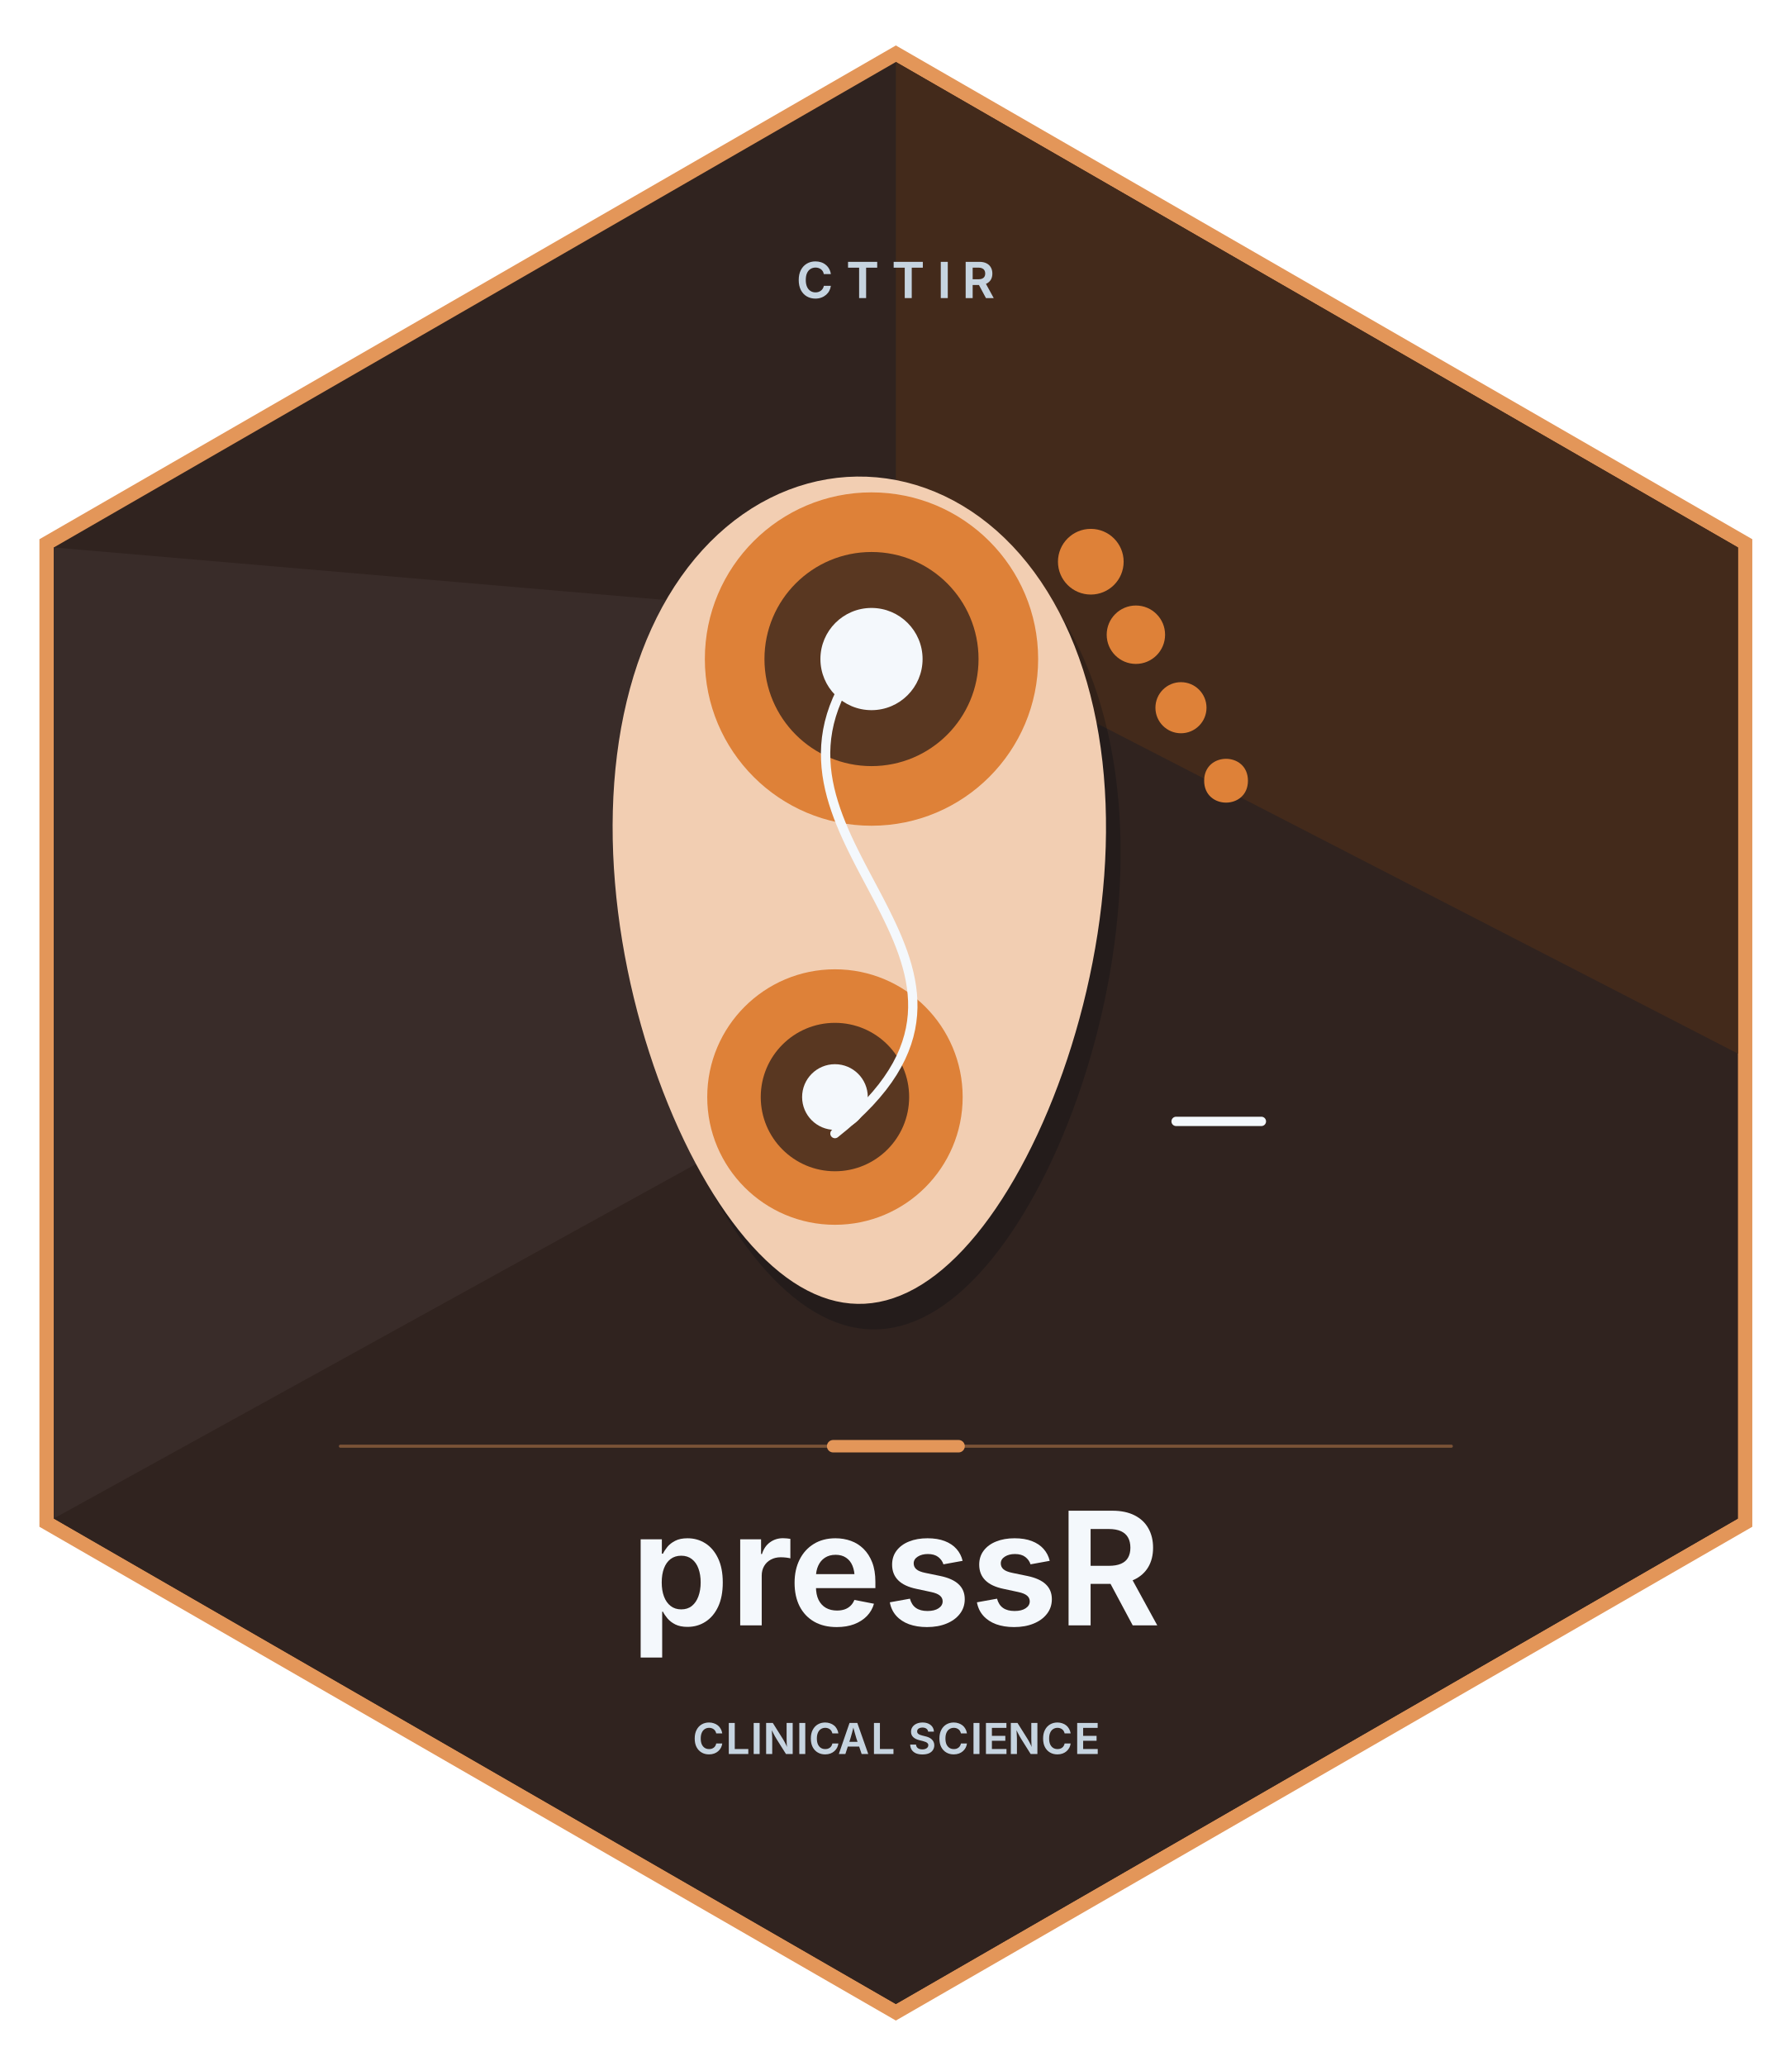
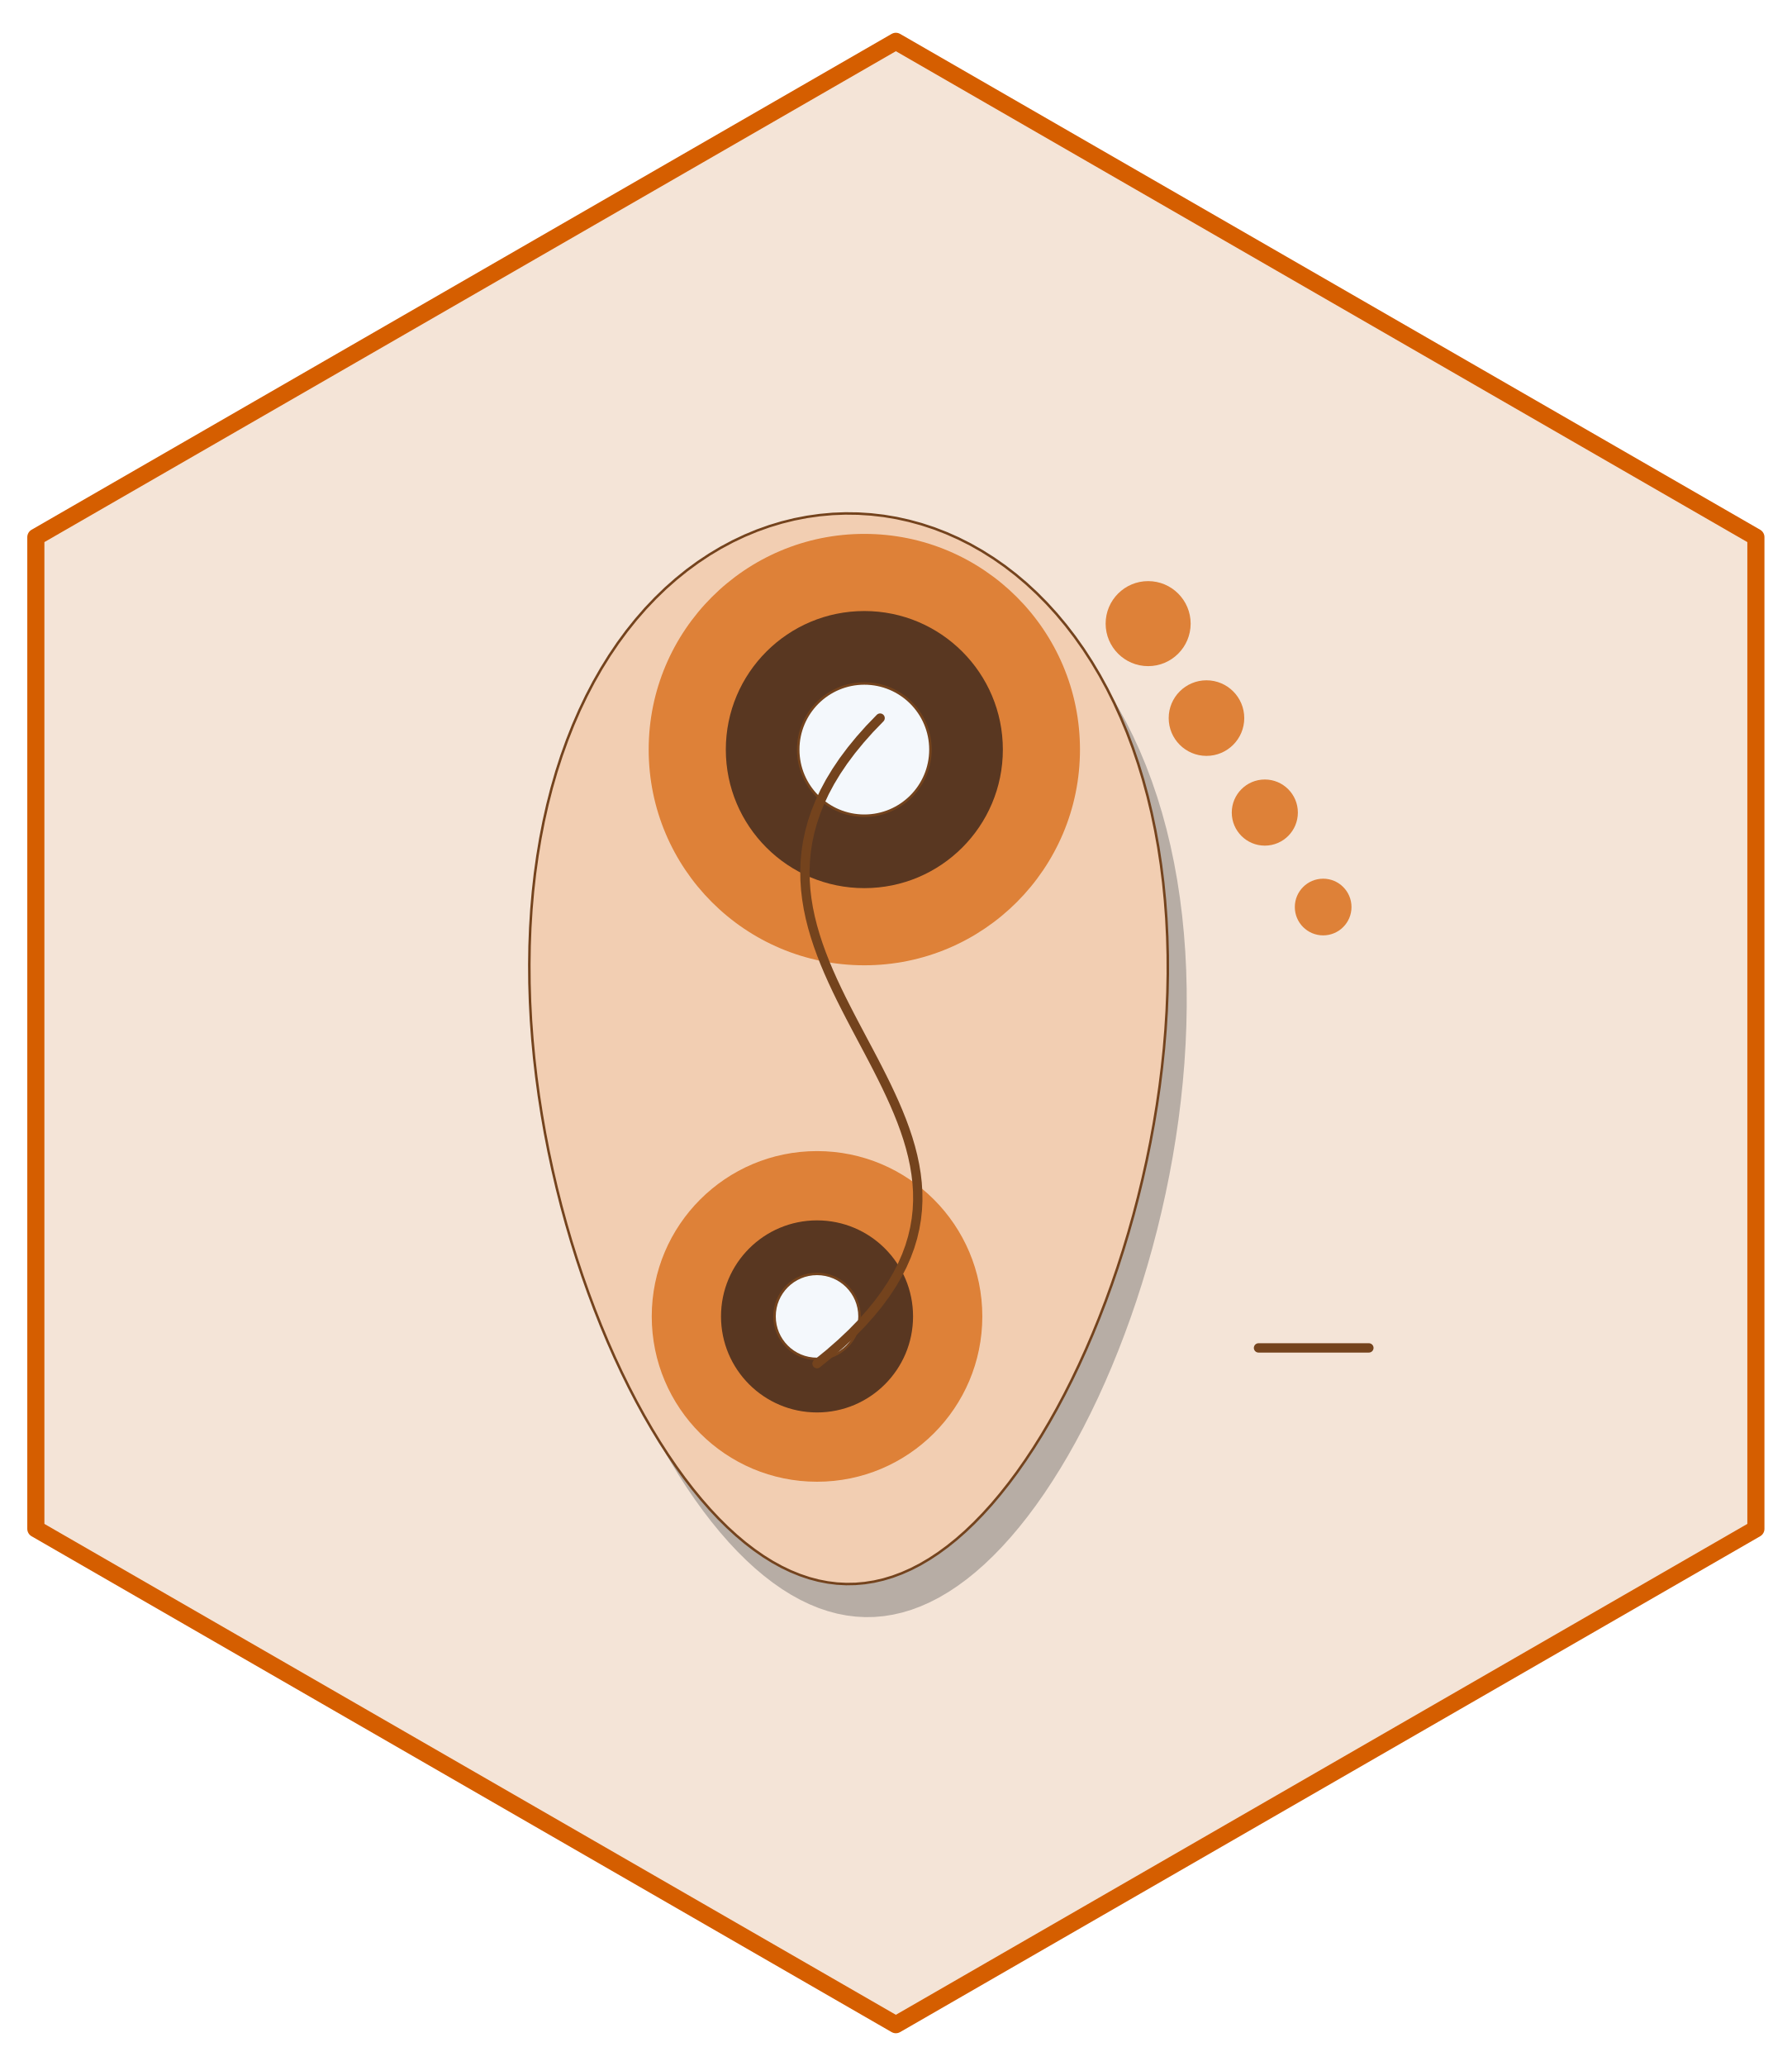
- <svg xmlns="http://www.w3.org/2000/svg" xmlns:xlink="http://www.w3.org/1999/xlink" width="432" height="498" viewBox="0 0 432 498">
-   <defs>
-     <g>
-       <g id="glyph-0-0">
-         <path d="M 4.594 0.125 C 3.832 0.125 3.145 -0.051 2.531 -0.406 C 1.926 -0.758 1.445 -1.27 1.094 -1.938 C 0.75 -2.613 0.578 -3.422 0.578 -4.359 C 0.578 -5.305 0.754 -6.113 1.109 -6.781 C 1.461 -7.445 1.941 -7.957 2.547 -8.312 C 3.148 -8.664 3.832 -8.844 4.594 -8.844 C 5.082 -8.844 5.535 -8.773 5.953 -8.641 C 6.379 -8.504 6.754 -8.301 7.078 -8.031 C 7.41 -7.77 7.68 -7.453 7.891 -7.078 C 8.109 -6.703 8.254 -6.27 8.328 -5.781 L 6.625 -5.781 C 6.582 -6.031 6.504 -6.25 6.391 -6.438 C 6.273 -6.633 6.129 -6.801 5.953 -6.938 C 5.773 -7.07 5.57 -7.176 5.344 -7.25 C 5.125 -7.32 4.891 -7.359 4.641 -7.359 C 4.172 -7.359 3.754 -7.238 3.391 -7 C 3.035 -6.77 2.758 -6.43 2.562 -5.984 C 2.375 -5.547 2.281 -5.004 2.281 -4.359 C 2.281 -3.711 2.379 -3.164 2.578 -2.719 C 2.773 -2.281 3.051 -1.945 3.406 -1.719 C 3.758 -1.488 4.164 -1.375 4.625 -1.375 C 4.883 -1.375 5.125 -1.41 5.344 -1.484 C 5.562 -1.555 5.758 -1.66 5.938 -1.797 C 6.113 -1.93 6.258 -2.094 6.375 -2.281 C 6.5 -2.477 6.586 -2.703 6.641 -2.953 L 8.328 -2.953 C 8.273 -2.535 8.148 -2.141 7.953 -1.766 C 7.766 -1.398 7.508 -1.078 7.188 -0.797 C 6.863 -0.516 6.484 -0.289 6.047 -0.125 C 5.617 0.039 5.133 0.125 4.594 0.125 Z M 4.594 0.125 " />
-       </g>
-       <g id="glyph-0-1">
- </g>
-       <g id="glyph-0-2">
-         <path d="M 0.469 -7.328 L 0.469 -8.734 L 7.5 -8.734 L 7.5 -7.328 L 4.828 -7.328 L 4.828 0 L 3.141 0 L 3.141 -7.328 Z M 0.469 -7.328 " />
-       </g>
-       <g id="glyph-0-3">
-         <path d="M 2.516 -8.734 L 2.516 0 L 0.828 0 L 0.828 -8.734 Z M 2.516 -8.734 " />
-       </g>
-       <g id="glyph-0-4">
-         <path d="M 0.828 0 L 0.828 -8.734 L 4.172 -8.734 C 4.836 -8.734 5.398 -8.613 5.859 -8.375 C 6.316 -8.145 6.664 -7.816 6.906 -7.391 C 7.145 -6.973 7.266 -6.477 7.266 -5.906 C 7.266 -5.344 7.145 -4.852 6.906 -4.438 C 6.664 -4.031 6.312 -3.711 5.844 -3.484 C 5.375 -3.266 4.805 -3.156 4.141 -3.156 L 1.812 -3.156 L 1.812 -4.531 L 3.891 -4.531 C 4.266 -4.531 4.57 -4.582 4.812 -4.688 C 5.062 -4.801 5.242 -4.957 5.359 -5.156 C 5.484 -5.363 5.547 -5.613 5.547 -5.906 C 5.547 -6.219 5.484 -6.477 5.359 -6.688 C 5.242 -6.895 5.062 -7.055 4.812 -7.172 C 4.57 -7.285 4.266 -7.344 3.891 -7.344 L 2.516 -7.344 L 2.516 0 Z M 5.719 0 L 3.594 -3.969 L 5.422 -3.969 L 7.594 0 Z M 5.719 0 " />
-       </g>
-       <g id="glyph-1-0">
-         <path d="M 2.469 7.75 L 2.469 -20.75 L 7.578 -20.75 L 7.578 -17.281 L 7.844 -17.281 C 8.094 -17.812 8.453 -18.363 8.922 -18.938 C 9.391 -19.508 10.016 -19.992 10.797 -20.391 C 11.578 -20.797 12.57 -21 13.781 -21 C 15.352 -21 16.773 -20.598 18.047 -19.797 C 19.328 -18.992 20.348 -17.801 21.109 -16.219 C 21.879 -14.633 22.266 -12.672 22.266 -10.328 C 22.266 -8.047 21.895 -6.109 21.156 -4.516 C 20.414 -2.93 19.398 -1.723 18.109 -0.891 C 16.828 -0.055 15.375 0.359 13.75 0.359 C 12.602 0.359 11.633 0.164 10.844 -0.219 C 10.062 -0.613 9.43 -1.094 8.953 -1.656 C 8.473 -2.219 8.102 -2.766 7.844 -3.297 L 7.656 -3.297 L 7.656 7.75 Z M 12.25 -3.859 C 13.27 -3.859 14.125 -4.133 14.812 -4.688 C 15.508 -5.25 16.035 -6.02 16.391 -7 C 16.754 -7.988 16.938 -9.109 16.938 -10.359 C 16.938 -11.609 16.758 -12.719 16.406 -13.688 C 16.062 -14.656 15.535 -15.414 14.828 -15.969 C 14.129 -16.52 13.27 -16.797 12.25 -16.797 C 11.25 -16.797 10.395 -16.531 9.688 -16 C 8.988 -15.469 8.457 -14.723 8.094 -13.766 C 7.727 -12.805 7.547 -11.672 7.547 -10.359 C 7.547 -9.055 7.727 -7.922 8.094 -6.953 C 8.457 -5.984 8.992 -5.223 9.703 -4.672 C 10.41 -4.129 11.258 -3.859 12.25 -3.859 Z M 12.25 -3.859 " />
-       </g>
-       <g id="glyph-1-1">
-         <path d="M 2.469 0 L 2.469 -20.75 L 7.5 -20.75 L 7.5 -17.203 L 7.719 -17.203 C 8.102 -18.441 8.75 -19.383 9.656 -20.031 C 10.562 -20.688 11.602 -21.016 12.781 -21.016 C 13.07 -21.016 13.379 -21 13.703 -20.969 C 14.023 -20.945 14.312 -20.91 14.562 -20.859 L 14.562 -16.156 C 14.344 -16.227 14.004 -16.289 13.547 -16.344 C 13.086 -16.395 12.648 -16.422 12.234 -16.422 C 11.348 -16.422 10.555 -16.234 9.859 -15.859 C 9.172 -15.492 8.629 -14.973 8.234 -14.297 C 7.848 -13.629 7.656 -12.863 7.656 -12 L 7.656 0 Z M 2.469 0 " />
-       </g>
-       <g id="glyph-1-2">
-         <path d="M 11.75 0.406 C 9.645 0.406 7.832 -0.023 6.312 -0.891 C 4.789 -1.766 3.617 -3 2.797 -4.594 C 1.984 -6.195 1.578 -8.086 1.578 -10.266 C 1.578 -12.391 1.984 -14.258 2.797 -15.875 C 3.609 -17.488 4.75 -18.742 6.219 -19.641 C 7.695 -20.547 9.438 -21 11.438 -21 C 12.758 -21 14 -20.789 15.156 -20.375 C 16.312 -19.957 17.328 -19.316 18.203 -18.453 C 19.086 -17.586 19.785 -16.5 20.297 -15.188 C 20.805 -13.875 21.062 -12.312 21.062 -10.5 L 21.062 -8.984 L 3.859 -8.984 L 3.859 -12.359 L 18.5 -12.359 L 16.062 -11.406 C 16.062 -12.531 15.891 -13.516 15.547 -14.359 C 15.203 -15.203 14.688 -15.852 14 -16.312 C 13.32 -16.781 12.477 -17.016 11.469 -17.016 C 10.469 -17.016 9.609 -16.781 8.891 -16.312 C 8.18 -15.844 7.645 -15.203 7.281 -14.391 C 6.914 -13.586 6.734 -12.691 6.734 -11.703 L 6.734 -9.328 C 6.734 -8.078 6.941 -7.02 7.359 -6.156 C 7.785 -5.301 8.379 -4.656 9.141 -4.219 C 9.91 -3.789 10.801 -3.578 11.812 -3.578 C 12.488 -3.578 13.102 -3.672 13.656 -3.859 C 14.207 -4.055 14.68 -4.348 15.078 -4.734 C 15.473 -5.117 15.781 -5.586 16 -6.141 L 20.719 -5.219 C 20.406 -4.094 19.836 -3.102 19.016 -2.25 C 18.191 -1.406 17.164 -0.75 15.938 -0.281 C 14.719 0.176 13.32 0.406 11.75 0.406 Z M 11.75 0.406 " />
-       </g>
-       <g id="glyph-1-3">
-         <path d="M 10.5 0.406 C 8.883 0.406 7.441 0.176 6.172 -0.281 C 4.91 -0.75 3.879 -1.43 3.078 -2.328 C 2.285 -3.223 1.773 -4.301 1.547 -5.562 L 6.391 -6.438 C 6.66 -5.438 7.145 -4.691 7.844 -4.203 C 8.551 -3.711 9.477 -3.469 10.625 -3.469 C 11.758 -3.469 12.648 -3.688 13.297 -4.125 C 13.953 -4.562 14.281 -5.117 14.281 -5.797 C 14.281 -6.359 14.055 -6.82 13.609 -7.188 C 13.172 -7.551 12.488 -7.832 11.562 -8.031 L 8 -8.797 C 6.02 -9.203 4.539 -9.895 3.562 -10.875 C 2.582 -11.852 2.094 -13.109 2.094 -14.641 C 2.094 -15.941 2.453 -17.066 3.172 -18.016 C 3.891 -18.973 4.891 -19.707 6.172 -20.219 C 7.453 -20.738 8.938 -21 10.625 -21 C 12.238 -21 13.625 -20.773 14.781 -20.328 C 15.945 -19.879 16.891 -19.25 17.609 -18.438 C 18.336 -17.625 18.832 -16.664 19.094 -15.562 L 14.469 -14.719 C 14.25 -15.414 13.832 -16.004 13.219 -16.484 C 12.602 -16.961 11.766 -17.203 10.703 -17.203 C 9.742 -17.203 8.938 -16.992 8.281 -16.578 C 7.625 -16.16 7.297 -15.617 7.297 -14.953 C 7.297 -14.391 7.508 -13.914 7.938 -13.531 C 8.363 -13.156 9.082 -12.863 10.094 -12.656 L 13.734 -11.906 C 15.723 -11.488 17.195 -10.816 18.156 -9.891 C 19.125 -8.973 19.609 -7.781 19.609 -6.312 C 19.609 -4.977 19.219 -3.805 18.438 -2.797 C 17.664 -1.785 16.594 -1 15.219 -0.438 C 13.852 0.125 12.281 0.406 10.5 0.406 Z M 10.5 0.406 " />
-       </g>
-       <g id="glyph-1-4">
-         <path d="M 2.641 0 L 2.641 -27.641 L 13.219 -27.641 C 15.312 -27.641 17.086 -27.27 18.547 -26.531 C 20.016 -25.789 21.125 -24.75 21.875 -23.406 C 22.633 -22.07 23.016 -20.508 23.016 -18.719 C 23.016 -16.926 22.629 -15.375 21.859 -14.062 C 21.086 -12.758 19.969 -11.754 18.5 -11.047 C 17.031 -10.348 15.227 -10 13.094 -10 L 5.75 -10 L 5.75 -14.359 L 12.328 -14.359 C 13.523 -14.359 14.508 -14.523 15.281 -14.859 C 16.051 -15.191 16.617 -15.68 16.984 -16.328 C 17.359 -16.984 17.547 -17.781 17.547 -18.719 C 17.547 -19.688 17.359 -20.504 16.984 -21.172 C 16.617 -21.836 16.051 -22.348 15.281 -22.703 C 14.508 -23.055 13.516 -23.234 12.297 -23.234 L 7.953 -23.234 L 7.953 0 Z M 18.109 0 L 11.391 -12.562 L 17.156 -12.562 L 24.031 0 Z M 18.109 0 " />
-       </g>
-       <g id="glyph-2-0">
-         <path d="M 3.953 0.094 C 3.285 0.094 2.691 -0.055 2.172 -0.359 C 1.648 -0.66 1.238 -1.098 0.938 -1.672 C 0.645 -2.242 0.5 -2.93 0.5 -3.734 C 0.5 -4.547 0.648 -5.238 0.953 -5.812 C 1.254 -6.395 1.664 -6.836 2.188 -7.141 C 2.707 -7.441 3.297 -7.594 3.953 -7.594 C 4.367 -7.594 4.754 -7.531 5.109 -7.406 C 5.473 -7.289 5.797 -7.117 6.078 -6.891 C 6.359 -6.672 6.586 -6.395 6.766 -6.062 C 6.953 -5.738 7.078 -5.375 7.141 -4.969 L 5.688 -4.969 C 5.645 -5.176 5.57 -5.363 5.469 -5.531 C 5.375 -5.695 5.25 -5.836 5.094 -5.953 C 4.945 -6.066 4.773 -6.156 4.578 -6.219 C 4.391 -6.281 4.191 -6.312 3.984 -6.312 C 3.578 -6.312 3.219 -6.207 2.906 -6 C 2.602 -5.801 2.367 -5.508 2.203 -5.125 C 2.035 -4.75 1.953 -4.285 1.953 -3.734 C 1.953 -3.18 2.035 -2.711 2.203 -2.328 C 2.379 -1.953 2.617 -1.664 2.922 -1.469 C 3.223 -1.281 3.57 -1.188 3.969 -1.188 C 4.188 -1.188 4.391 -1.211 4.578 -1.266 C 4.766 -1.328 4.938 -1.414 5.094 -1.531 C 5.25 -1.645 5.375 -1.785 5.469 -1.953 C 5.57 -2.117 5.645 -2.312 5.688 -2.531 L 7.141 -2.531 C 7.098 -2.176 6.992 -1.836 6.828 -1.516 C 6.66 -1.203 6.438 -0.922 6.156 -0.672 C 5.883 -0.43 5.562 -0.242 5.188 -0.109 C 4.82 0.023 4.41 0.094 3.953 0.094 Z M 3.953 0.094 " />
-       </g>
-       <g id="glyph-2-1">
-         <path d="M 0.719 0 L 0.719 -7.484 L 2.156 -7.484 L 2.156 -1.203 L 5.422 -1.203 L 5.422 0 Z M 0.719 0 " />
-       </g>
-       <g id="glyph-2-2">
-         <path d="M 2.156 -7.484 L 2.156 0 L 0.719 0 L 0.719 -7.484 Z M 2.156 -7.484 " />
-       </g>
-       <g id="glyph-2-3">
-         <path d="M 0.719 0 L 0.719 -7.484 L 2.328 -7.484 L 4.812 -3.531 C 4.926 -3.352 5.039 -3.148 5.156 -2.922 C 5.281 -2.703 5.406 -2.457 5.531 -2.188 C 5.664 -1.914 5.797 -1.609 5.922 -1.266 L 5.781 -1.266 C 5.75 -1.547 5.723 -1.836 5.703 -2.141 C 5.691 -2.453 5.68 -2.742 5.672 -3.016 C 5.66 -3.297 5.656 -3.535 5.656 -3.734 L 5.656 -7.484 L 7.125 -7.484 L 7.125 0 L 5.5 0 L 3.25 -3.578 C 3.102 -3.828 2.961 -4.066 2.828 -4.297 C 2.691 -4.535 2.551 -4.801 2.406 -5.094 C 2.258 -5.395 2.082 -5.75 1.875 -6.156 L 2.062 -6.156 C 2.082 -5.789 2.102 -5.441 2.125 -5.109 C 2.145 -4.785 2.16 -4.488 2.172 -4.219 C 2.18 -3.957 2.188 -3.742 2.188 -3.578 L 2.188 0 Z M 0.719 0 " />
-       </g>
-       <g id="glyph-2-4">
-         <path d="M 0.25 0 L 2.828 -7.484 L 4.703 -7.484 L 7.344 0 L 5.75 0 L 4.484 -3.75 C 4.348 -4.188 4.207 -4.672 4.062 -5.203 C 3.914 -5.734 3.758 -6.32 3.594 -6.969 L 3.906 -6.969 C 3.738 -6.32 3.586 -5.727 3.453 -5.188 C 3.316 -4.656 3.18 -4.176 3.047 -3.75 L 1.828 0 Z M 1.812 -1.797 L 1.812 -2.938 L 5.781 -2.938 L 5.781 -1.797 Z M 1.812 -1.797 " />
-       </g>
-       <g id="glyph-2-5">
- </g>
-       <g id="glyph-2-6">
-         <path d="M 3.406 0.109 C 2.812 0.109 2.297 0.02 1.859 -0.156 C 1.43 -0.344 1.094 -0.613 0.844 -0.969 C 0.602 -1.32 0.473 -1.754 0.453 -2.266 L 1.859 -2.266 C 1.879 -2.004 1.957 -1.785 2.094 -1.609 C 2.227 -1.441 2.406 -1.316 2.625 -1.234 C 2.852 -1.148 3.109 -1.109 3.391 -1.109 C 3.672 -1.109 3.914 -1.148 4.125 -1.234 C 4.344 -1.316 4.516 -1.438 4.641 -1.594 C 4.766 -1.75 4.828 -1.926 4.828 -2.125 C 4.828 -2.312 4.77 -2.461 4.656 -2.578 C 4.551 -2.703 4.398 -2.805 4.203 -2.891 C 4.004 -2.973 3.77 -3.051 3.5 -3.125 L 2.672 -3.328 C 2.035 -3.484 1.539 -3.727 1.188 -4.062 C 0.832 -4.395 0.656 -4.828 0.656 -5.359 C 0.656 -5.805 0.773 -6.195 1.016 -6.531 C 1.254 -6.863 1.582 -7.125 2 -7.312 C 2.426 -7.5 2.906 -7.594 3.438 -7.594 C 3.977 -7.594 4.453 -7.5 4.859 -7.312 C 5.266 -7.125 5.582 -6.863 5.812 -6.531 C 6.039 -6.195 6.16 -5.816 6.172 -5.391 L 4.781 -5.391 C 4.738 -5.703 4.598 -5.941 4.359 -6.109 C 4.117 -6.285 3.801 -6.375 3.406 -6.375 C 3.145 -6.375 2.914 -6.332 2.719 -6.25 C 2.52 -6.176 2.367 -6.066 2.266 -5.922 C 2.172 -5.785 2.125 -5.629 2.125 -5.453 C 2.125 -5.254 2.18 -5.086 2.297 -4.953 C 2.422 -4.828 2.578 -4.723 2.766 -4.641 C 2.953 -4.566 3.148 -4.504 3.359 -4.453 L 4.047 -4.281 C 4.336 -4.219 4.617 -4.129 4.891 -4.016 C 5.16 -3.898 5.395 -3.754 5.594 -3.578 C 5.801 -3.398 5.961 -3.191 6.078 -2.953 C 6.203 -2.711 6.266 -2.43 6.266 -2.109 C 6.266 -1.672 6.148 -1.281 5.922 -0.938 C 5.703 -0.602 5.379 -0.344 4.953 -0.156 C 4.523 0.02 4.008 0.109 3.406 0.109 Z M 3.406 0.109 " />
-       </g>
-       <g id="glyph-2-7">
-         <path d="M 0.719 0 L 0.719 -7.484 L 5.656 -7.484 L 5.656 -6.297 L 2.156 -6.297 L 2.156 -4.375 L 5.391 -4.375 L 5.391 -3.188 L 2.156 -3.188 L 2.156 -1.203 L 5.672 -1.203 L 5.672 0 Z M 0.719 0 " />
-       </g>
-     </g>
-   </defs>
-   <path fill-rule="nonzero" fill="rgb(100%, 100%, 100%)" fill-opacity="1" d="M 216 4.98 L 427.68 126.988 L 427.68 371.012 L 216 493.02 L 4.32 371.012 L 4.32 126.988 Z M 216 4.98 " />
-   <path fill-rule="nonzero" fill="rgb(89.02%, 58.824%, 34.902%)" fill-opacity="1" d="M 216 10.957 L 422.496 129.977 L 422.496 368.023 L 216 487.043 L 9.504 368.023 L 9.504 129.977 Z M 216 10.957 " />
-   <path fill-rule="nonzero" fill="rgb(18.824%, 13.725%, 12.157%)" fill-opacity="1" d="M 216 14.941 L 419.039 131.969 L 419.039 366.031 L 216 483.059 L 12.961 366.031 L 12.961 131.969 Z M 216 14.941 " />
-   <path fill-rule="nonzero" fill="rgb(26.275%, 16.471%, 10.588%)" fill-opacity="1" d="M 216 14.941 L 419.039 131.969 L 419.039 253.98 L 216 149.398 Z M 216 14.941 " />
-   <path fill-rule="nonzero" fill="rgb(22.353%, 17.255%, 16.078%)" fill-opacity="1" d="M 12.961 366.031 L 216 253.98 L 216 149.398 L 12.961 131.969 Z M 12.961 366.031 " />
-   <path fill-rule="nonzero" fill="rgb(18.824%, 13.725%, 12.157%)" fill-opacity="1" d="M 12.961 366.031 L 216 308.762 L 419.039 366.031 L 216 483.059 Z M 12.961 366.031 " />
-   <g fill="rgb(77.647%, 83.137%, 87.843%)" fill-opacity="1">
-     <use xlink:href="#glyph-0-0" x="192" y="71.852" />
-     <use xlink:href="#glyph-0-1" x="201" y="71.852" />
-     <use xlink:href="#glyph-0-2" x="204" y="71.852" />
-     <use xlink:href="#glyph-0-1" x="212" y="71.852" />
-     <use xlink:href="#glyph-0-2" x="215" y="71.852" />
-     <use xlink:href="#glyph-0-1" x="223" y="71.852" />
-     <use xlink:href="#glyph-0-3" x="226" y="71.852" />
-     <use xlink:href="#glyph-0-1" x="229" y="71.852" />
-     <use xlink:href="#glyph-0-4" x="232" y="71.852" />
-   </g>
-   <path fill="none" stroke-width="0.75" stroke-linecap="round" stroke-linejoin="round" stroke="rgb(89.02%, 58.824%, 34.902%)" stroke-opacity="0.42" stroke-miterlimit="10" d="M 82.078 348.602 L 349.922 348.602 " />
-   <path fill="none" stroke-width="3" stroke-linecap="round" stroke-linejoin="round" stroke="rgb(89.02%, 58.824%, 34.902%)" stroke-opacity="1" stroke-miterlimit="10" d="M 200.879 348.602 L 231.121 348.602 " />
-   <g fill="rgb(95.686%, 97.255%, 98.824%)" fill-opacity="1">
-     <use xlink:href="#glyph-1-0" x="152" y="391.793" />
-     <use xlink:href="#glyph-1-1" x="176" y="391.793" />
-     <use xlink:href="#glyph-1-2" x="190" y="391.793" />
-     <use xlink:href="#glyph-1-3" x="213" y="391.793" />
-     <use xlink:href="#glyph-1-3" x="234" y="391.793" />
-     <use xlink:href="#glyph-1-4" x="255" y="391.793" />
-   </g>
-   <g fill="rgb(77.647%, 83.137%, 87.843%)" fill-opacity="1">
-     <use xlink:href="#glyph-2-0" x="167" y="422.794" />
-     <use xlink:href="#glyph-2-1" x="175" y="422.794" />
-     <use xlink:href="#glyph-2-2" x="181" y="422.794" />
-     <use xlink:href="#glyph-2-3" x="184" y="422.794" />
-     <use xlink:href="#glyph-2-2" x="192" y="422.794" />
-     <use xlink:href="#glyph-2-0" x="195" y="422.794" />
-     <use xlink:href="#glyph-2-4" x="202" y="422.794" />
-     <use xlink:href="#glyph-2-1" x="210" y="422.794" />
-     <use xlink:href="#glyph-2-5" x="216" y="422.794" />
-     <use xlink:href="#glyph-2-6" x="219" y="422.794" />
-     <use xlink:href="#glyph-2-0" x="226" y="422.794" />
-     <use xlink:href="#glyph-2-2" x="234" y="422.794" />
-     <use xlink:href="#glyph-2-7" x="237" y="422.794" />
-     <use xlink:href="#glyph-2-3" x="243" y="422.794" />
-     <use xlink:href="#glyph-2-0" x="251" y="422.794" />
-     <use xlink:href="#glyph-2-7" x="259" y="422.794" />
-   </g>
-   <path fill-rule="nonzero" fill="rgb(1.176%, 3.922%, 7.059%)" fill-opacity="0.251" d="M 269.465 220.742 L 269.758 217.242 L 269.977 213.746 L 270.121 210.262 L 270.188 206.789 L 270.18 203.332 L 270.086 199.895 L 269.918 196.488 L 269.668 193.109 L 269.332 189.762 L 268.918 186.457 L 268.418 183.191 L 267.836 179.973 L 267.172 176.805 L 266.422 173.688 L 265.59 170.633 L 264.676 167.637 L 263.68 164.711 L 262.602 161.848 L 261.445 159.062 L 260.207 156.352 L 258.891 153.719 L 257.496 151.168 L 256.031 148.703 L 254.488 146.328 L 252.879 144.047 L 251.195 141.855 L 249.449 139.766 L 247.637 137.773 L 245.766 135.883 L 243.832 134.098 L 241.844 132.418 L 239.805 130.852 L 237.715 129.391 L 235.578 128.043 L 233.402 126.812 L 231.184 125.695 L 228.93 124.695 L 226.648 123.816 L 224.336 123.055 L 222 122.41 L 219.648 121.891 L 217.277 121.492 L 214.895 121.219 L 212.508 121.062 L 210.113 121.031 L 207.723 121.125 L 205.336 121.34 L 202.961 121.676 L 200.598 122.137 L 198.254 122.719 L 195.93 123.418 L 193.633 124.242 L 191.363 125.18 L 189.129 126.238 L 186.93 127.414 L 184.773 128.703 L 182.66 130.105 L 180.594 131.621 L 178.578 133.246 L 176.617 134.977 L 174.715 136.816 L 172.871 138.758 L 171.094 140.797 L 169.379 142.941 L 167.73 145.176 L 166.156 147.504 L 164.652 149.926 L 163.223 152.434 L 161.867 155.023 L 160.59 157.695 L 159.391 160.445 L 158.273 163.27 L 157.234 166.164 L 156.281 169.129 L 155.406 172.152 L 154.617 175.238 L 153.91 178.383 L 153.285 181.574 L 152.746 184.816 L 152.289 188.105 L 151.914 191.43 L 151.621 194.793 L 151.41 198.188 L 151.281 201.609 L 151.23 205.055 L 151.262 208.523 L 151.367 212.004 L 151.547 215.492 L 151.805 218.992 L 152.133 222.492 L 152.535 225.988 L 153.008 229.48 L 153.547 232.961 L 154.152 236.426 L 154.82 239.871 L 155.555 243.293 L 156.348 246.691 L 157.195 250.051 L 158.105 253.379 L 159.066 256.664 L 160.078 259.906 L 161.141 263.102 L 162.25 266.242 L 163.406 269.328 L 164.605 272.355 L 165.848 275.316 L 167.129 278.211 L 168.445 281.035 L 169.801 283.785 L 171.188 286.457 L 172.602 289.051 L 174.051 291.559 L 175.527 293.977 L 177.027 296.309 L 178.555 298.543 L 180.102 300.684 L 181.672 302.727 L 183.262 304.668 L 184.867 306.504 L 186.492 308.238 L 188.129 309.863 L 189.781 311.375 L 191.449 312.781 L 193.125 314.07 L 194.812 315.242 L 196.508 316.301 L 198.211 317.242 L 199.922 318.062 L 201.641 318.766 L 203.363 319.348 L 205.086 319.805 L 206.816 320.145 L 208.547 320.359 L 210.277 320.449 L 212.012 320.418 L 213.742 320.266 L 215.473 319.988 L 217.199 319.59 L 218.926 319.07 L 220.645 318.43 L 222.359 317.668 L 224.066 316.785 L 225.766 315.789 L 227.457 314.672 L 229.141 313.438 L 230.812 312.094 L 232.469 310.633 L 234.117 309.062 L 235.746 307.387 L 237.363 305.598 L 238.961 303.711 L 240.539 301.719 L 242.102 299.625 L 243.637 297.438 L 245.152 295.152 L 246.641 292.777 L 248.102 290.312 L 249.535 287.766 L 250.938 285.133 L 252.305 282.422 L 253.641 279.633 L 254.941 276.773 L 256.203 273.844 L 257.422 270.852 L 258.602 267.793 L 259.734 264.68 L 260.82 261.512 L 261.859 258.293 L 262.848 255.027 L 263.781 251.719 L 264.66 248.375 L 265.48 244.996 L 266.246 241.586 L 266.945 238.152 L 267.582 234.695 L 268.156 231.223 L 268.66 227.734 L 269.098 224.242 Z M 269.465 220.742 " />
-   <path fill-rule="nonzero" fill="rgb(94.902%, 80.784%, 69.804%)" fill-opacity="1" d="M 265.938 214.582 L 266.234 211.082 L 266.453 207.59 L 266.598 204.102 L 266.664 200.629 L 266.652 197.172 L 266.562 193.738 L 266.391 190.328 L 266.141 186.949 L 265.809 183.605 L 265.391 180.297 L 264.895 177.031 L 264.312 173.812 L 263.645 170.645 L 262.898 167.531 L 262.066 164.473 L 261.152 161.48 L 260.156 158.551 L 259.078 155.691 L 257.918 152.902 L 256.68 150.191 L 255.367 147.559 L 253.973 145.012 L 252.504 142.547 L 250.965 140.172 L 249.352 137.887 L 247.672 135.699 L 245.926 133.605 L 244.113 131.613 L 242.238 129.723 L 240.309 127.938 L 238.32 126.262 L 236.281 124.691 L 234.191 123.23 L 232.055 121.887 L 229.875 120.652 L 227.66 119.535 L 225.406 118.539 L 223.121 117.656 L 220.812 116.895 L 218.477 116.254 L 216.121 115.734 L 213.75 115.336 L 211.371 115.059 L 208.98 114.906 L 206.59 114.875 L 204.199 114.965 L 201.812 115.18 L 199.438 115.52 L 197.074 115.977 L 194.727 116.559 L 192.402 117.262 L 190.105 118.082 L 187.836 119.023 L 185.602 120.082 L 183.402 121.254 L 181.246 122.543 L 179.133 123.949 L 177.066 125.461 L 175.055 127.086 L 173.094 128.82 L 171.191 130.656 L 169.348 132.598 L 167.566 134.641 L 165.852 136.781 L 164.207 139.016 L 162.629 141.348 L 161.125 143.766 L 159.695 146.273 L 158.34 148.867 L 157.066 151.539 L 155.867 154.289 L 154.75 157.113 L 153.711 160.008 L 152.754 162.969 L 151.883 165.996 L 151.094 169.082 L 150.387 172.223 L 149.762 175.418 L 149.223 178.66 L 148.766 181.945 L 148.391 185.273 L 148.098 188.633 L 147.887 192.027 L 147.758 195.453 L 147.707 198.898 L 147.734 202.363 L 147.84 205.844 L 148.023 209.336 L 148.281 212.832 L 148.609 216.332 L 149.012 219.832 L 149.48 223.32 L 150.02 226.801 L 150.625 230.266 L 151.297 233.715 L 152.027 237.137 L 152.82 240.531 L 153.672 243.895 L 154.578 247.219 L 155.539 250.508 L 156.555 253.75 L 157.617 256.941 L 158.727 260.086 L 159.883 263.172 L 161.082 266.195 L 162.324 269.16 L 163.602 272.055 L 164.922 274.879 L 166.273 277.629 L 167.66 280.301 L 169.078 282.891 L 170.527 285.398 L 172 287.82 L 173.504 290.148 L 175.027 292.383 L 176.578 294.523 L 178.145 296.566 L 179.734 298.508 L 181.344 300.348 L 182.965 302.078 L 184.605 303.703 L 186.258 305.219 L 187.922 306.621 L 189.598 307.91 L 191.285 309.086 L 192.984 310.145 L 194.688 311.082 L 196.398 311.906 L 198.113 312.605 L 199.836 313.188 L 201.562 313.648 L 203.293 313.984 L 205.023 314.199 L 206.754 314.289 L 208.488 314.262 L 210.219 314.105 L 211.949 313.832 L 213.676 313.434 L 215.398 312.91 L 217.117 312.27 L 218.832 311.508 L 220.539 310.629 L 222.242 309.629 L 223.934 308.512 L 225.613 307.281 L 227.285 305.934 L 228.945 304.473 L 230.59 302.906 L 232.223 301.227 L 233.836 299.441 L 235.438 297.551 L 237.016 295.559 L 238.574 293.469 L 240.113 291.277 L 241.625 288.996 L 243.113 286.621 L 244.574 284.156 L 246.008 281.605 L 247.41 278.973 L 248.781 276.262 L 250.117 273.477 L 251.418 270.613 L 252.676 267.688 L 253.898 264.691 L 255.074 261.637 L 256.211 258.52 L 257.297 255.352 L 258.336 252.133 L 259.32 248.867 L 260.254 245.562 L 261.137 242.215 L 261.957 238.836 L 262.719 235.43 L 263.422 231.992 L 264.059 228.535 L 264.633 225.062 L 265.137 221.578 L 265.574 218.082 Z M 265.938 214.582 " />
-   <path fill-rule="nonzero" fill="rgb(87.059%, 50.588%, 21.961%)" fill-opacity="1" d="M 232.105 264.438 C 232.105 281.445 218.32 295.23 201.312 295.23 C 184.305 295.23 170.52 281.445 170.52 264.438 C 170.52 247.434 184.305 233.645 201.312 233.645 C 218.32 233.645 232.105 247.434 232.105 264.438 " />
-   <path fill-rule="nonzero" fill="rgb(34.902%, 21.569%, 12.941%)" fill-opacity="1" d="M 219.203 264.438 C 219.203 274.32 211.191 282.328 201.312 282.328 C 191.434 282.328 183.422 274.32 183.422 264.438 C 183.422 254.559 191.434 246.551 201.312 246.551 C 211.191 246.551 219.203 254.559 219.203 264.438 " />
-   <path fill-rule="nonzero" fill="rgb(95.686%, 97.255%, 98.824%)" fill-opacity="1" d="M 209.23 264.438 C 209.23 268.812 205.684 272.355 201.312 272.355 C 196.938 272.355 193.395 268.812 193.395 264.438 C 193.395 260.066 196.938 256.52 201.312 256.52 C 205.684 256.52 209.23 260.066 209.23 264.438 " />
-   <path fill-rule="nonzero" fill="rgb(87.059%, 50.588%, 21.961%)" fill-opacity="1" d="M 250.305 158.859 C 250.305 181.051 232.316 199.039 210.125 199.039 C 187.934 199.039 169.945 181.051 169.945 158.859 C 169.945 136.672 187.934 118.684 210.125 118.684 C 232.316 118.684 250.305 136.672 250.305 158.859 " />
-   <path fill-rule="nonzero" fill="rgb(34.902%, 21.569%, 12.941%)" fill-opacity="1" d="M 235.934 158.859 C 235.934 173.113 224.379 184.668 210.125 184.668 C 195.871 184.668 184.316 173.113 184.316 158.859 C 184.316 144.609 195.871 133.055 210.125 133.055 C 224.379 133.055 235.934 144.609 235.934 158.859 " />
-   <path fill-rule="nonzero" fill="rgb(95.686%, 97.255%, 98.824%)" fill-opacity="1" d="M 222.441 158.859 C 222.441 165.664 216.926 171.18 210.125 171.18 C 203.32 171.18 197.809 165.664 197.809 158.859 C 197.809 152.059 203.32 146.543 210.125 146.543 C 216.926 146.543 222.441 152.059 222.441 158.859 " />
-   <path fill="none" stroke-width="2.25" stroke-linecap="round" stroke-linejoin="round" stroke="rgb(95.686%, 97.255%, 98.824%)" stroke-opacity="1" stroke-miterlimit="10" d="M 201.312 273.238 L 203.648 271.332 L 205.801 269.449 L 207.781 267.578 L 209.594 265.727 L 211.238 263.891 L 212.727 262.074 L 214.062 260.266 L 215.246 258.477 L 216.289 256.699 L 217.191 254.938 L 217.961 253.184 L 218.605 251.445 L 219.125 249.719 L 219.527 248 L 219.816 246.293 L 220 244.598 L 220.082 242.91 L 220.066 241.23 L 219.957 239.559 L 219.766 237.895 L 219.492 236.238 L 219.141 234.586 L 218.719 232.938 L 218.234 231.297 L 217.688 229.66 L 217.086 228.027 L 216.438 226.398 L 215.742 224.77 L 215.004 223.145 L 214.234 221.523 L 213.438 219.898 L 212.617 218.277 L 211.777 216.652 L 210.922 215.027 L 210.059 213.402 L 208.332 210.145 L 207.477 208.512 L 206.637 206.871 L 205.812 205.23 L 205.008 203.582 L 204.234 201.93 L 203.496 200.27 L 202.797 198.605 L 202.137 196.93 L 201.531 195.25 L 200.977 193.559 L 200.48 191.859 L 200.051 190.148 L 199.691 188.43 L 199.406 186.699 L 199.203 184.957 L 199.086 183.203 L 199.055 181.434 L 199.125 179.652 L 199.293 177.859 L 199.57 176.051 L 199.957 174.227 L 200.461 172.387 L 201.086 170.531 L 201.836 168.656 L 202.723 166.766 L 203.746 164.859 L 204.91 162.93 L 206.227 160.984 L 207.691 159.02 L 209.316 157.031 L 211.105 155.023 L 213.062 152.996 " />
-   <path fill-rule="nonzero" fill="rgb(87.059%, 50.588%, 21.961%)" fill-opacity="1" d="M 270.918 135.398 C 270.918 139.773 267.375 143.316 263 143.316 C 258.629 143.316 255.082 139.773 255.082 135.398 C 255.082 131.027 258.629 127.48 263 127.48 C 267.375 127.48 270.918 131.027 270.918 135.398 " />
-   <path fill-rule="nonzero" fill="rgb(87.059%, 50.588%, 21.961%)" fill-opacity="1" d="M 280.91 152.996 C 280.91 156.883 277.758 160.035 273.871 160.035 C 269.984 160.035 266.832 156.883 266.832 152.996 C 266.832 149.109 269.984 145.957 273.871 145.957 C 277.758 145.957 280.91 149.109 280.91 152.996 " />
-   <path fill-rule="nonzero" fill="rgb(87.059%, 50.588%, 21.961%)" fill-opacity="1" d="M 290.898 170.594 C 290.898 173.992 288.141 176.75 284.738 176.75 C 281.34 176.75 278.582 173.992 278.582 170.594 C 278.582 167.191 281.34 164.434 284.738 164.434 C 288.141 164.434 290.898 167.191 290.898 170.594 " />
-   <path fill-rule="nonzero" fill="rgb(87.059%, 50.588%, 21.961%)" fill-opacity="1" d="M 300.887 188.188 C 300.887 195.227 290.332 195.227 290.332 188.188 C 290.332 181.148 300.887 181.148 300.887 188.188 " />
-   <path fill="none" stroke-width="2.25" stroke-linecap="round" stroke-linejoin="round" stroke="rgb(95.686%, 97.255%, 98.824%)" stroke-opacity="1" stroke-miterlimit="10" d="M 283.566 270.305 L 304.129 270.305 " />
+ <svg xmlns="http://www.w3.org/2000/svg" width="432pt" height="498pt" viewBox="0 0 432 498">
+   <path fill-rule="nonzero" fill="rgb(95.686%, 89.412%, 84.314%)" fill-opacity="1" stroke-width="4.125" stroke-linecap="round" stroke-linejoin="round" stroke="rgb(83.529%, 36.863%, 0%)" stroke-opacity="1" stroke-miterlimit="10" d="M 216 9.961 L 423.359 129.48 L 423.359 368.52 L 216 488.039 L 8.641 368.52 L 8.641 129.48 Z M 216 9.961 " />
+   <path fill-rule="nonzero" fill="rgb(1.176%, 3.922%, 7.059%)" fill-opacity="0.251" d="M 285.188 260.766 L 285.57 256.238 L 285.852 251.715 L 286.039 247.203 L 286.125 242.707 L 286.113 238.234 L 285.996 233.789 L 285.777 229.379 L 285.449 225.004 L 285.02 220.676 L 284.48 216.395 L 283.836 212.168 L 283.082 208.004 L 282.223 203.906 L 281.254 199.875 L 280.176 195.918 L 278.992 192.043 L 277.703 188.254 L 276.309 184.551 L 274.809 180.945 L 273.207 177.438 L 271.504 174.027 L 269.703 170.73 L 267.805 167.543 L 265.809 164.469 L 263.723 161.512 L 261.551 158.68 L 259.289 155.973 L 256.941 153.395 L 254.52 150.949 L 252.02 148.637 L 249.445 146.465 L 246.805 144.434 L 244.102 142.547 L 241.34 140.805 L 238.52 139.211 L 235.648 137.766 L 232.734 136.473 L 229.781 135.332 L 226.789 134.344 L 223.766 133.516 L 220.719 132.844 L 217.652 132.328 L 214.57 131.969 L 211.48 131.77 L 208.383 131.73 L 205.289 131.852 L 202.203 132.129 L 199.125 132.566 L 196.07 133.16 L 193.035 133.91 L 190.027 134.82 L 187.051 135.883 L 184.117 137.098 L 181.223 138.469 L 178.379 139.988 L 175.586 141.656 L 172.852 143.473 L 170.18 145.434 L 167.574 147.535 L 165.035 149.777 L 162.574 152.156 L 160.188 154.668 L 157.887 157.309 L 155.668 160.082 L 153.535 162.977 L 151.496 165.988 L 149.547 169.121 L 147.699 172.367 L 145.945 175.719 L 144.293 179.176 L 142.742 182.738 L 141.293 186.391 L 139.953 190.137 L 138.715 193.973 L 137.586 197.887 L 136.562 201.879 L 135.648 205.945 L 134.84 210.078 L 134.141 214.273 L 133.551 218.527 L 133.066 222.832 L 132.688 227.184 L 132.414 231.578 L 132.246 236.008 L 132.184 240.469 L 132.219 244.953 L 132.355 249.457 L 132.59 253.973 L 132.922 258.5 L 133.352 263.031 L 133.871 267.555 L 134.48 272.074 L 135.18 276.578 L 135.961 281.062 L 136.828 285.523 L 137.777 289.953 L 138.801 294.344 L 139.902 298.695 L 141.074 303.004 L 142.32 307.254 L 143.629 311.453 L 145.004 315.586 L 146.441 319.648 L 147.938 323.645 L 149.492 327.559 L 151.098 331.395 L 152.754 335.141 L 154.461 338.793 L 156.211 342.352 L 158.004 345.812 L 159.84 349.164 L 161.715 352.41 L 163.621 355.539 L 165.566 358.555 L 167.539 361.449 L 169.543 364.219 L 171.574 366.863 L 173.633 369.375 L 175.711 371.754 L 177.812 373.996 L 179.934 376.098 L 182.07 378.059 L 184.227 379.875 L 186.398 381.543 L 188.578 383.062 L 190.773 384.43 L 192.98 385.648 L 195.195 386.711 L 197.418 387.621 L 199.645 388.371 L 201.879 388.965 L 204.117 389.402 L 206.355 389.68 L 208.598 389.801 L 210.84 389.762 L 213.078 389.562 L 215.316 389.203 L 217.555 388.688 L 219.785 388.016 L 222.012 387.184 L 224.227 386.199 L 226.438 385.059 L 228.637 383.766 L 230.828 382.32 L 233.004 380.727 L 235.168 378.984 L 237.312 377.098 L 239.445 375.062 L 241.555 372.891 L 243.645 370.582 L 245.715 368.137 L 247.758 365.559 L 249.777 362.852 L 251.766 360.02 L 253.723 357.062 L 255.652 353.988 L 257.543 350.801 L 259.398 347.5 L 261.211 344.094 L 262.984 340.586 L 264.715 336.98 L 266.395 333.277 L 268.027 329.488 L 269.605 325.613 L 271.129 321.656 L 272.598 317.625 L 274.004 313.527 L 275.348 309.359 L 276.625 305.137 L 277.836 300.855 L 278.973 296.527 L 280.035 292.152 L 281.023 287.742 L 281.93 283.297 L 282.754 278.824 L 283.496 274.328 L 284.152 269.816 L 284.715 265.293 Z M 285.188 260.766 " />
+   <path fill-rule="nonzero" fill="rgb(94.902%, 80.784%, 69.804%)" fill-opacity="1" stroke-width="0.6" stroke-linecap="round" stroke-linejoin="round" stroke="rgb(45.49%, 26.275%, 11.373%)" stroke-opacity="1" stroke-miterlimit="10" d="M 280.629 252.797 L 281.008 248.266 L 281.293 243.742 L 281.477 239.23 L 281.566 234.738 L 281.551 230.266 L 281.434 225.82 L 281.215 221.406 L 280.887 217.035 L 280.457 212.703 L 279.918 208.426 L 279.273 204.199 L 278.52 200.035 L 277.66 195.934 L 276.691 191.902 L 275.613 187.949 L 274.43 184.074 L 273.141 180.285 L 271.746 176.582 L 270.246 172.977 L 268.645 169.465 L 266.945 166.059 L 265.141 162.758 L 263.242 159.57 L 261.25 156.496 L 259.164 153.543 L 256.988 150.711 L 254.727 148.004 L 252.383 145.426 L 249.957 142.98 L 247.457 140.668 L 244.883 138.496 L 242.246 136.465 L 239.539 134.578 L 236.777 132.836 L 233.957 131.238 L 231.09 129.793 L 228.172 128.5 L 225.219 127.359 L 222.227 126.375 L 219.203 125.547 L 216.156 124.871 L 213.09 124.355 L 210.008 124 L 206.918 123.801 L 203.82 123.762 L 200.727 123.879 L 197.641 124.16 L 194.566 124.594 L 191.508 125.188 L 188.473 125.941 L 185.465 126.848 L 182.492 127.91 L 179.555 129.129 L 176.66 130.5 L 173.816 132.02 L 171.023 133.688 L 168.289 135.504 L 165.617 137.461 L 163.012 139.566 L 160.473 141.805 L 158.012 144.184 L 155.625 146.695 L 153.324 149.34 L 151.105 152.109 L 148.973 155.004 L 146.934 158.02 L 144.988 161.152 L 143.137 164.395 L 141.383 167.75 L 139.73 171.207 L 138.18 174.766 L 136.734 178.422 L 135.391 182.168 L 134.152 186 L 133.023 189.918 L 132 193.91 L 131.086 197.977 L 130.281 202.109 L 129.582 206.305 L 128.988 210.559 L 128.504 214.863 L 128.125 219.215 L 127.852 223.609 L 127.684 228.039 L 127.621 232.496 L 127.656 236.98 L 127.793 241.484 L 128.027 246.004 L 128.363 250.531 L 128.789 255.059 L 129.309 259.586 L 129.918 264.105 L 130.617 268.609 L 131.398 273.094 L 132.266 277.555 L 133.215 281.98 L 134.238 286.375 L 135.34 290.727 L 136.516 295.031 L 137.758 299.285 L 139.07 303.48 L 140.445 307.613 L 141.883 311.68 L 143.379 315.672 L 144.93 319.59 L 146.535 323.422 L 148.191 327.168 L 149.898 330.824 L 151.648 334.383 L 153.441 337.84 L 155.277 341.195 L 157.152 344.438 L 159.059 347.57 L 161.004 350.586 L 162.977 353.48 L 164.98 356.25 L 167.012 358.895 L 169.07 361.406 L 171.148 363.785 L 173.25 366.027 L 175.371 368.129 L 177.508 370.086 L 179.664 371.902 L 181.836 373.57 L 184.02 375.094 L 186.211 376.461 L 188.418 377.68 L 190.633 378.742 L 192.855 379.648 L 195.082 380.402 L 197.316 380.996 L 199.555 381.434 L 201.793 381.711 L 204.035 381.828 L 206.277 381.789 L 208.516 381.59 L 210.758 381.234 L 212.992 380.719 L 215.223 380.047 L 217.449 379.215 L 219.668 378.23 L 221.875 377.09 L 224.078 375.797 L 226.266 374.352 L 228.441 372.758 L 230.605 371.016 L 232.754 369.125 L 234.883 367.094 L 236.992 364.922 L 239.086 362.613 L 241.152 360.164 L 243.195 357.59 L 245.215 354.883 L 247.203 352.047 L 249.164 349.094 L 251.09 346.02 L 252.98 342.832 L 254.836 339.531 L 256.648 336.125 L 258.422 332.617 L 260.152 329.008 L 261.832 325.309 L 263.465 321.516 L 265.043 317.641 L 266.57 313.688 L 268.035 309.656 L 269.441 305.555 L 270.785 301.391 L 272.062 297.164 L 273.273 292.887 L 274.41 288.559 L 275.473 284.184 L 276.461 279.773 L 277.367 275.328 L 278.191 270.855 L 278.934 266.359 L 279.59 261.848 L 280.152 257.324 Z M 280.629 252.797 " />
+   <path fill-rule="nonzero" fill="rgb(87.059%, 50.588%, 21.961%)" fill-opacity="1" d="M 236.844 317.316 C 236.844 339.324 219 357.164 196.992 357.164 C 174.984 357.164 157.141 339.324 157.141 317.316 C 157.141 295.305 174.984 277.465 196.992 277.465 C 219 277.465 236.844 295.305 236.844 317.316 " />
+   <path fill-rule="nonzero" fill="rgb(34.902%, 21.569%, 12.941%)" fill-opacity="1" d="M 220.145 317.316 C 220.145 330.102 209.777 340.465 196.992 340.465 C 184.207 340.465 173.84 330.102 173.84 317.316 C 173.84 304.527 184.207 294.164 196.992 294.164 C 209.777 294.164 220.145 304.527 220.145 317.316 " />
+   <path fill-rule="nonzero" fill="rgb(95.686%, 97.255%, 98.824%)" fill-opacity="1" stroke-width="0.6" stroke-linecap="round" stroke-linejoin="round" stroke="rgb(45.49%, 26.275%, 11.373%)" stroke-opacity="1" stroke-miterlimit="10" d="M 207.238 317.316 C 207.238 322.973 202.652 327.562 196.992 327.562 C 191.332 327.562 186.746 322.973 186.746 317.316 C 186.746 311.656 191.332 307.066 196.992 307.066 C 202.652 307.066 207.238 311.656 207.238 317.316 " />
+   <path fill-rule="nonzero" fill="rgb(87.059%, 50.588%, 21.961%)" fill-opacity="1" d="M 260.391 180.684 C 260.391 209.402 237.113 232.68 208.398 232.68 C 179.68 232.68 156.402 209.402 156.402 180.684 C 156.402 151.969 179.68 128.691 208.398 128.691 C 237.113 128.691 260.391 151.969 260.391 180.684 " />
+   <path fill-rule="nonzero" fill="rgb(34.902%, 21.569%, 12.941%)" fill-opacity="1" d="M 241.797 180.684 C 241.797 199.129 226.844 214.082 208.398 214.082 C 189.953 214.082 175 199.129 175 180.684 C 175 162.238 189.953 147.285 208.398 147.285 C 226.844 147.285 241.797 162.238 241.797 180.684 " />
+   <path fill-rule="nonzero" fill="rgb(95.686%, 97.255%, 98.824%)" fill-opacity="1" stroke-width="0.6" stroke-linecap="round" stroke-linejoin="round" stroke="rgb(45.49%, 26.275%, 11.373%)" stroke-opacity="1" stroke-miterlimit="10" d="M 224.336 180.684 C 224.336 189.488 217.199 196.625 208.398 196.625 C 199.594 196.625 192.457 189.488 192.457 180.684 C 192.457 171.883 199.594 164.746 208.398 164.746 C 217.199 164.746 224.336 171.883 224.336 180.684 " />
+   <path fill="none" stroke-width="2.25" stroke-linecap="round" stroke-linejoin="round" stroke="rgb(45.49%, 26.275%, 11.373%)" stroke-opacity="1" stroke-miterlimit="10" d="M 196.992 328.699 L 200.016 326.238 L 202.805 323.797 L 205.367 321.379 L 207.711 318.984 L 209.84 316.609 L 211.766 314.254 L 213.492 311.918 L 215.023 309.598 L 216.371 307.301 L 217.543 305.016 L 218.539 302.75 L 219.371 300.5 L 220.043 298.266 L 220.562 296.043 L 220.938 293.836 L 221.176 291.637 L 221.281 289.453 L 221.262 287.281 L 221.121 285.117 L 220.871 282.965 L 220.516 280.816 L 220.062 278.68 L 219.52 276.551 L 218.891 274.426 L 218.184 272.309 L 217.406 270.195 L 216.562 268.086 L 215.664 265.98 L 214.711 263.879 L 213.719 261.777 L 212.684 259.676 L 211.621 257.574 L 210.535 255.473 L 209.43 253.371 L 208.312 251.27 L 206.078 247.051 L 204.973 244.938 L 203.883 242.816 L 202.812 240.691 L 201.777 238.559 L 200.777 236.422 L 199.82 234.273 L 198.91 232.117 L 198.062 229.949 L 197.273 227.773 L 196.559 225.586 L 195.918 223.387 L 195.359 221.176 L 194.895 218.949 L 194.527 216.711 L 194.262 214.457 L 194.109 212.184 L 194.074 209.898 L 194.16 207.594 L 194.379 205.27 L 194.734 202.93 L 195.238 200.57 L 195.887 198.188 L 196.699 195.785 L 197.672 193.363 L 198.816 190.918 L 200.141 188.445 L 201.648 185.953 L 203.348 183.434 L 205.246 180.891 L 207.352 178.32 L 209.664 175.719 L 212.199 173.094 " />
+   <path fill-rule="nonzero" fill="rgb(87.059%, 50.588%, 21.961%)" fill-opacity="1" d="M 287.074 150.324 C 287.074 155.98 282.484 160.57 276.824 160.57 C 271.168 160.57 266.578 155.98 266.578 150.324 C 266.578 144.664 271.168 140.074 276.824 140.074 C 282.484 140.074 287.074 144.664 287.074 150.324 " />
+   <path fill-rule="nonzero" fill="rgb(87.059%, 50.588%, 21.961%)" fill-opacity="1" d="M 300 173.094 C 300 178.125 295.922 182.203 290.891 182.203 C 285.859 182.203 281.781 178.125 281.781 173.094 C 281.781 168.062 285.859 163.984 290.891 163.984 C 295.922 163.984 300 168.062 300 173.094 " />
+   <path fill-rule="nonzero" fill="rgb(87.059%, 50.588%, 21.961%)" fill-opacity="1" d="M 312.926 195.867 C 312.926 200.27 309.359 203.836 304.957 203.836 C 300.555 203.836 296.988 200.27 296.988 195.867 C 296.988 191.465 300.555 187.895 304.957 187.895 C 309.359 187.895 312.926 191.465 312.926 195.867 " />
+   <path fill-rule="nonzero" fill="rgb(87.059%, 50.588%, 21.961%)" fill-opacity="1" d="M 325.855 218.637 C 325.855 222.41 322.797 225.469 319.023 225.469 C 315.25 225.469 312.191 222.41 312.191 218.637 C 312.191 214.863 315.25 211.805 319.023 211.805 C 322.797 211.805 325.855 214.863 325.855 218.637 " />
+   <path fill="none" stroke-width="2.25" stroke-linecap="round" stroke-linejoin="round" stroke="rgb(45.49%, 26.275%, 11.373%)" stroke-opacity="1" stroke-miterlimit="10" d="M 303.438 324.906 L 330.047 324.906 " />
</svg>
